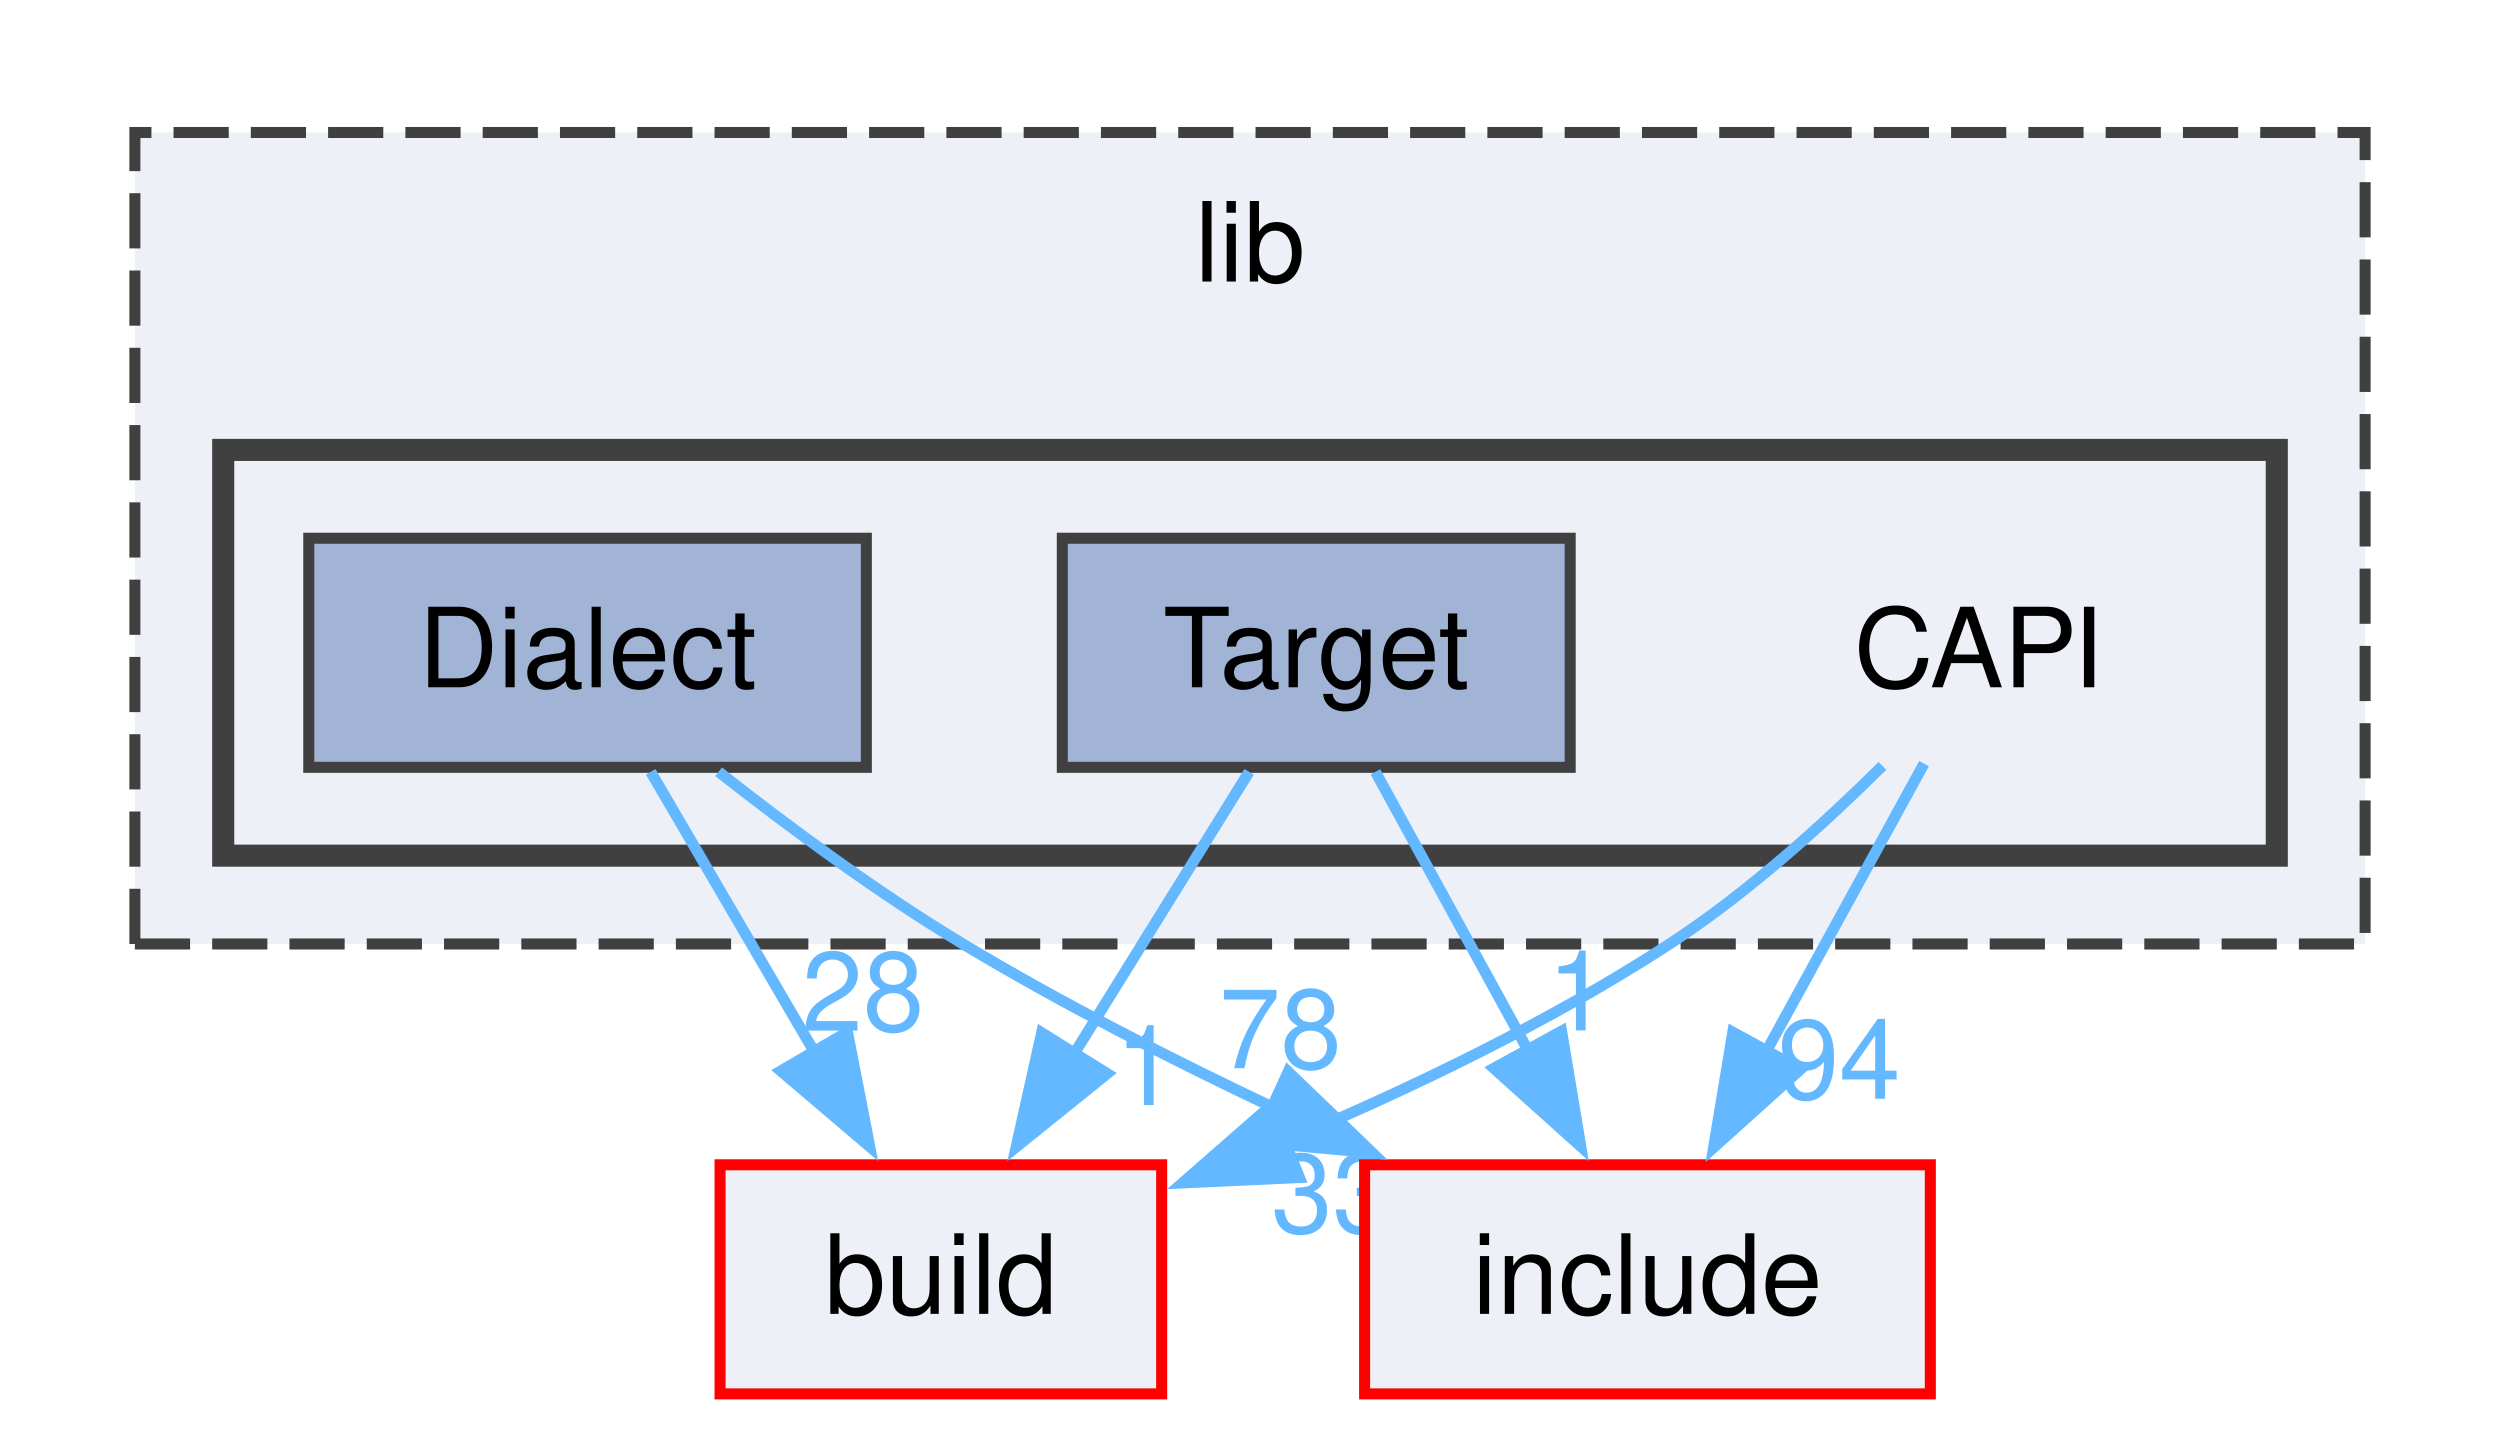
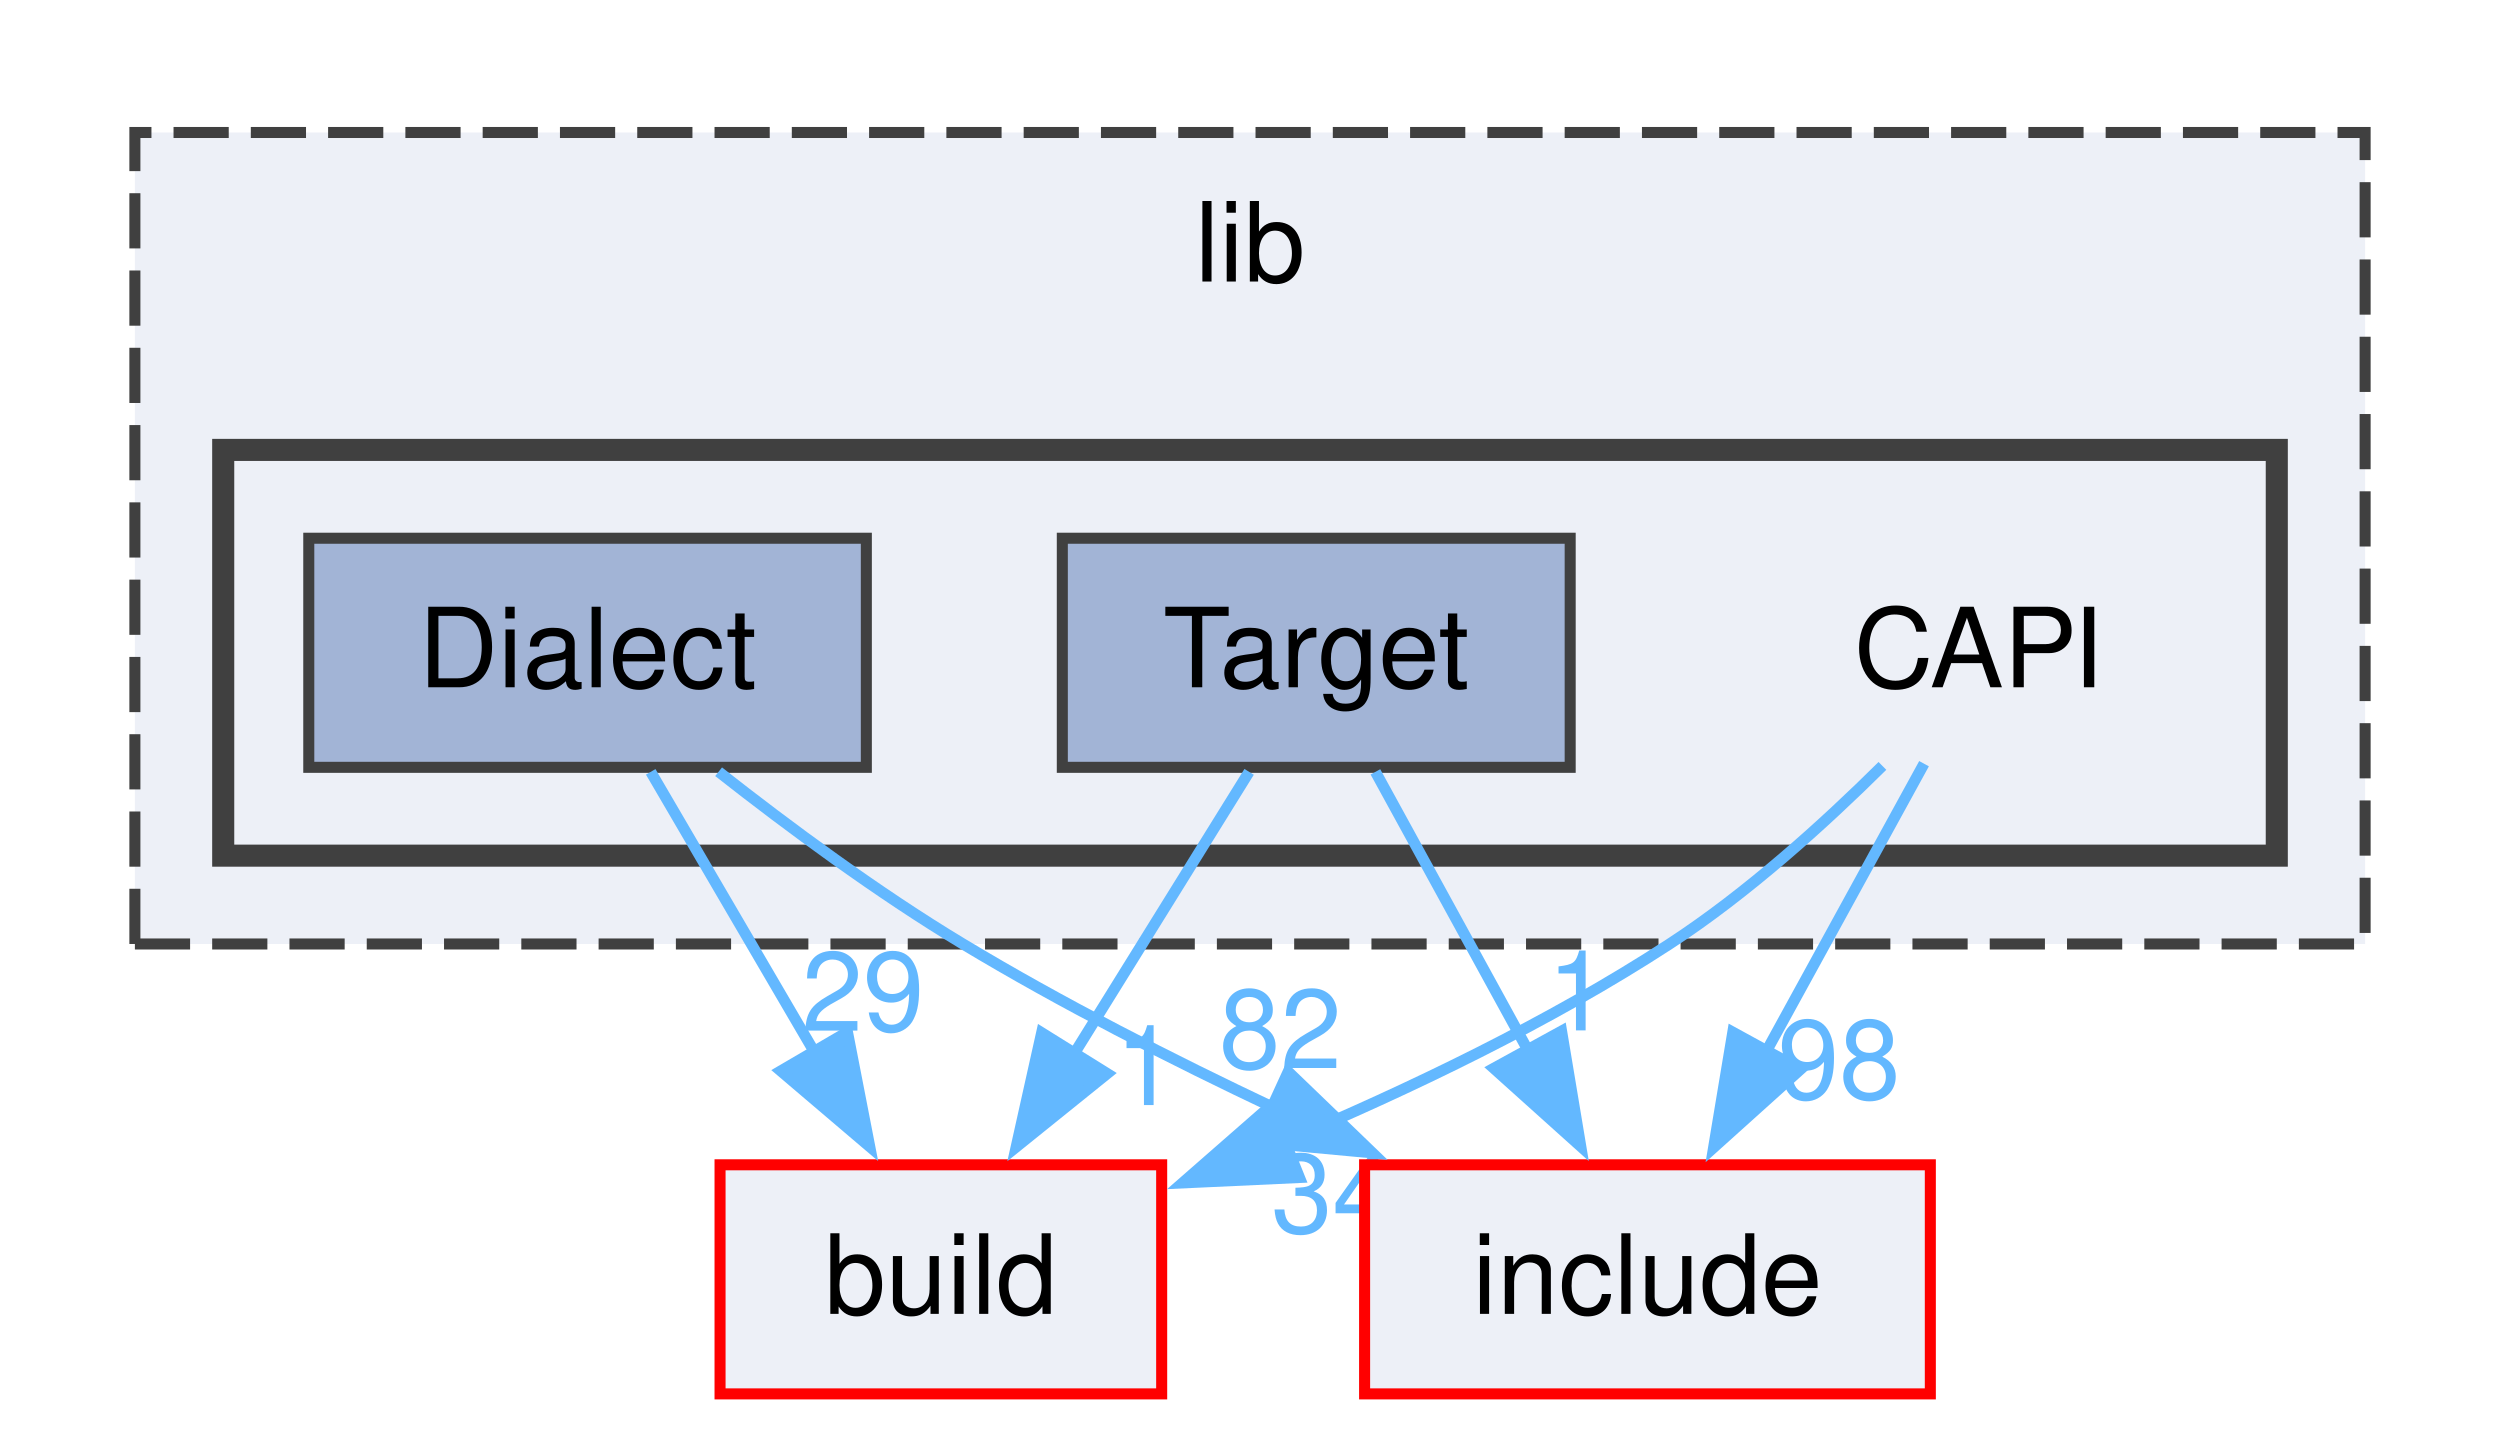
<svg xmlns="http://www.w3.org/2000/svg" xmlns:xlink="http://www.w3.org/1999/xlink" width="226pt" height="130pt" viewBox="0.00 0.00 226.00 130.25">
  <g id="graph0" class="graph" transform="scale(1 1) rotate(0) translate(4 126.25)">
    <g id="clust1" class="cluster">
      <g id="a_clust1">
        <a xlink:href="dir_97aefd0d527b934f1d99a682da8fe6a9.html" target="_top" xlink:title="lib">
          <polygon fill="#edf0f7" stroke="#404040" stroke-dasharray="5,2" points="8,-40.75 8,-114.25 210,-114.25 210,-40.75 8,-40.75" />
          <text text-anchor="middle" x="109" y="-100.75" font-family="Helvetica,sans-Serif" font-size="10.00">lib</text>
        </a>
      </g>
    </g>
    <g id="clust2" class="cluster">
      <g id="a_clust2">
        <a xlink:href="dir_2333218f17efae3e90b6d759a11695c8.html" target="_top">
          <polygon fill="#edf0f7" stroke="#404040" stroke-width="2" points="16,-48.75 16,-85.5 202,-85.5 202,-48.75 16,-48.75" />
        </a>
      </g>
    </g>
    <g id="node1" class="node">
      <text text-anchor="middle" x="175" y="-64" font-family="Helvetica,sans-Serif" font-size="10.00">CAPI</text>
    </g>
    <g id="node4" class="node">
      <g id="a_node4">
        <a xlink:href="dir_4fef79e7177ba769987a8da36c892c5f.html" target="_top" xlink:title="build">
          <polygon fill="#edf0f7" stroke="red" points="101,-20.75 61,-20.75 61,0 101,0 101,-20.75" />
          <text text-anchor="middle" x="81" y="-7.25" font-family="Helvetica,sans-Serif" font-size="10.00">build</text>
        </a>
      </g>
    </g>
    <g id="edge1" class="edge">
      <g id="a_edge1">
        <a xlink:href="dir_000012_000010.html" target="_top">
          <path fill="none" stroke="#63b8ff" d="M166.28,-56.88C161.04,-51.68 154.04,-45.33 147,-40.75 136.17,-33.69 123.36,-27.56 111.93,-22.74" />
          <polygon fill="#63b8ff" stroke="#63b8ff" points="113.48,-19.6 102.89,-19.11 110.87,-26.09 113.48,-19.6" />
        </a>
      </g>
      <g id="a_edge1-headlabel">
-         <a xlink:href="dir_000012_000010.html" target="_top" xlink:title="33">
-           <text text-anchor="middle" x="116.47" y="-14.61" font-family="Helvetica,sans-Serif" font-size="10.00" fill="#63b8ff">33</text>
+         <a xlink:href="dir_000012_000010.html" target="_top" xlink:title="34">
+           <text text-anchor="middle" x="116.47" y="-14.61" font-family="Helvetica,sans-Serif" font-size="10.00" fill="#63b8ff">34</text>
        </a>
      </g>
    </g>
    <g id="node5" class="node">
      <g id="a_node5">
        <a xlink:href="dir_d44c64559bbebec7f509842c48db8b23.html" target="_top" xlink:title="include">
          <polygon fill="#edf0f7" stroke="red" points="170.62,-20.75 119.38,-20.75 119.38,0 170.62,0 170.62,-20.75" />
          <text text-anchor="middle" x="145" y="-7.25" font-family="Helvetica,sans-Serif" font-size="10.00">include</text>
        </a>
      </g>
    </g>
    <g id="edge2" class="edge">
      <g id="a_edge2">
        <a xlink:href="dir_000012_000040.html" target="_top">
          <path fill="none" stroke="#63b8ff" d="M170.05,-57.08C166.17,-50 160.62,-39.89 155.74,-30.98" />
          <polygon fill="#63b8ff" stroke="#63b8ff" points="158.87,-29.4 150.99,-22.31 152.73,-32.76 158.87,-29.4" />
        </a>
      </g>
      <g id="a_edge2-headlabel">
-         <a xlink:href="dir_000012_000040.html" target="_top" xlink:title="94">
-           <text text-anchor="middle" x="162.36" y="-26.73" font-family="Helvetica,sans-Serif" font-size="10.00" fill="#63b8ff">94</text>
+         <a xlink:href="dir_000012_000040.html" target="_top" xlink:title="98">
+           <text text-anchor="middle" x="162.36" y="-26.73" font-family="Helvetica,sans-Serif" font-size="10.00" fill="#63b8ff">98</text>
        </a>
      </g>
    </g>
    <g id="node2" class="node">
      <g id="a_node2">
        <a xlink:href="dir_ebd8d79cd9ab4664bce55f3a04d99761.html" target="_top" xlink:title="Dialect">
          <polygon fill="#a2b4d6" stroke="#404040" points="74.25,-77.5 23.75,-77.5 23.75,-56.75 74.25,-56.75 74.25,-77.5" />
          <text text-anchor="middle" x="49" y="-64" font-family="Helvetica,sans-Serif" font-size="10.00">Dialect</text>
        </a>
      </g>
    </g>
    <g id="edge3" class="edge">
      <g id="a_edge3">
        <a xlink:href="dir_000023_000010.html" target="_top">
          <path fill="none" stroke="#63b8ff" d="M54.72,-56.34C58.86,-49.25 64.6,-39.44 69.65,-30.79" />
          <polygon fill="#63b8ff" stroke="#63b8ff" points="72.54,-32.78 74.56,-22.39 66.5,-29.25 72.54,-32.78" />
        </a>
      </g>
      <g id="a_edge3-headlabel">
-         <a xlink:href="dir_000023_000010.html" target="_top" xlink:title="28">
-           <text text-anchor="middle" x="73.94" y="-32.89" font-family="Helvetica,sans-Serif" font-size="10.00" fill="#63b8ff">28</text>
+         <a xlink:href="dir_000023_000010.html" target="_top" xlink:title="29">
+           <text text-anchor="middle" x="73.94" y="-32.89" font-family="Helvetica,sans-Serif" font-size="10.00" fill="#63b8ff">29</text>
        </a>
      </g>
    </g>
    <g id="edge4" class="edge">
      <g id="a_edge4">
        <a xlink:href="dir_000023_000040.html" target="_top">
          <path fill="none" stroke="#63b8ff" d="M60.87,-56.35C67.22,-51.36 75.3,-45.38 83,-40.75 91.9,-35.39 101.93,-30.28 111.28,-25.86" />
          <polygon fill="#63b8ff" stroke="#63b8ff" points="112.46,-29.18 120.09,-21.83 109.54,-22.81 112.46,-29.18" />
        </a>
      </g>
      <g id="a_edge4-headlabel">
-         <a xlink:href="dir_000023_000040.html" target="_top" xlink:title="78">
-           <text text-anchor="middle" x="111.75" y="-29.5" font-family="Helvetica,sans-Serif" font-size="10.00" fill="#63b8ff">78</text>
+         <a xlink:href="dir_000023_000040.html" target="_top" xlink:title="82">
+           <text text-anchor="middle" x="111.75" y="-29.5" font-family="Helvetica,sans-Serif" font-size="10.00" fill="#63b8ff">82</text>
        </a>
      </g>
    </g>
    <g id="node3" class="node">
      <g id="a_node3">
        <a xlink:href="dir_fe0ef27a24ecf63102ca83760db7d332.html" target="_top" xlink:title="Target">
          <polygon fill="#a2b4d6" stroke="#404040" points="138,-77.5 92,-77.5 92,-56.75 138,-56.75 138,-77.5" />
          <text text-anchor="middle" x="115" y="-64" font-family="Helvetica,sans-Serif" font-size="10.00">Target</text>
        </a>
      </g>
    </g>
    <g id="edge5" class="edge">
      <g id="a_edge5">
-         <a xlink:href="dir_000108_000010.html" target="_top">
+         <a xlink:href="dir_000114_000010.html" target="_top">
          <path fill="none" stroke="#63b8ff" d="M108.92,-56.34C104.52,-49.25 98.43,-39.44 93.06,-30.79" />
          <polygon fill="#63b8ff" stroke="#63b8ff" points="96.07,-29.01 87.82,-22.36 90.13,-32.71 96.07,-29.01" />
        </a>
      </g>
      <g id="a_edge5-headlabel">
-         <a xlink:href="dir_000108_000010.html" target="_top" xlink:title="1">
+         <a xlink:href="dir_000114_000010.html" target="_top" xlink:title="1">
          <text text-anchor="middle" x="99.58" y="-26.16" font-family="Helvetica,sans-Serif" font-size="10.00" fill="#63b8ff">1</text>
        </a>
      </g>
    </g>
    <g id="edge6" class="edge">
      <g id="a_edge6">
-         <a xlink:href="dir_000108_000040.html" target="_top">
+         <a xlink:href="dir_000114_000040.html" target="_top">
          <path fill="none" stroke="#63b8ff" d="M120.36,-56.34C124.2,-49.33 129.5,-39.66 134.2,-31.08" />
          <polygon fill="#63b8ff" stroke="#63b8ff" points="137.22,-32.86 138.96,-22.41 131.08,-29.49 137.22,-32.86" />
        </a>
      </g>
      <g id="a_edge6-headlabel">
-         <a xlink:href="dir_000108_000040.html" target="_top" xlink:title="1">
+         <a xlink:href="dir_000114_000040.html" target="_top" xlink:title="1">
          <text text-anchor="middle" x="138.71" y="-32.92" font-family="Helvetica,sans-Serif" font-size="10.00" fill="#63b8ff">1</text>
        </a>
      </g>
    </g>
  </g>
</svg>
